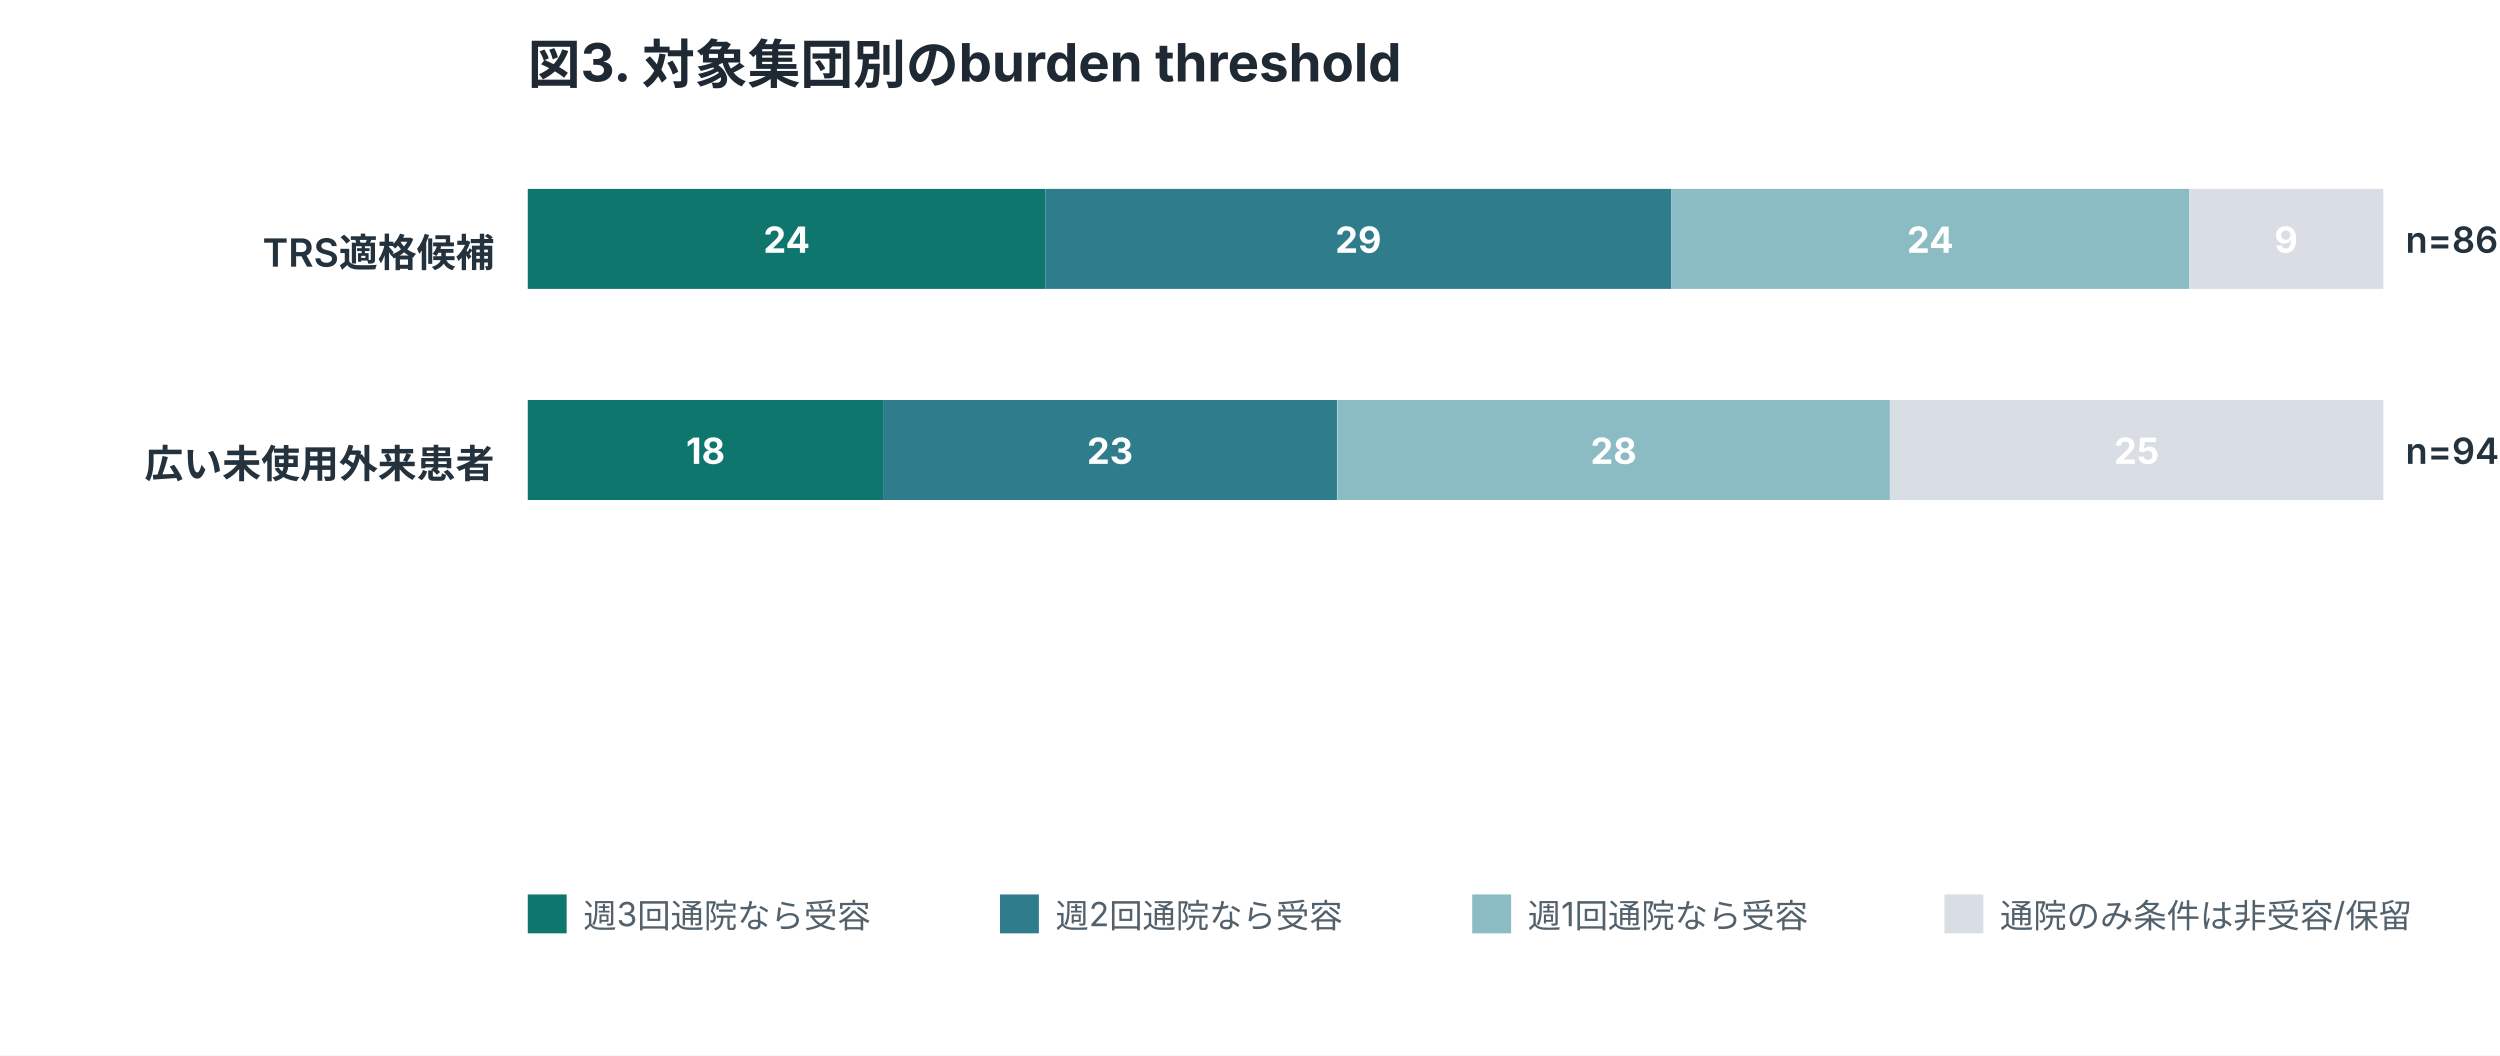
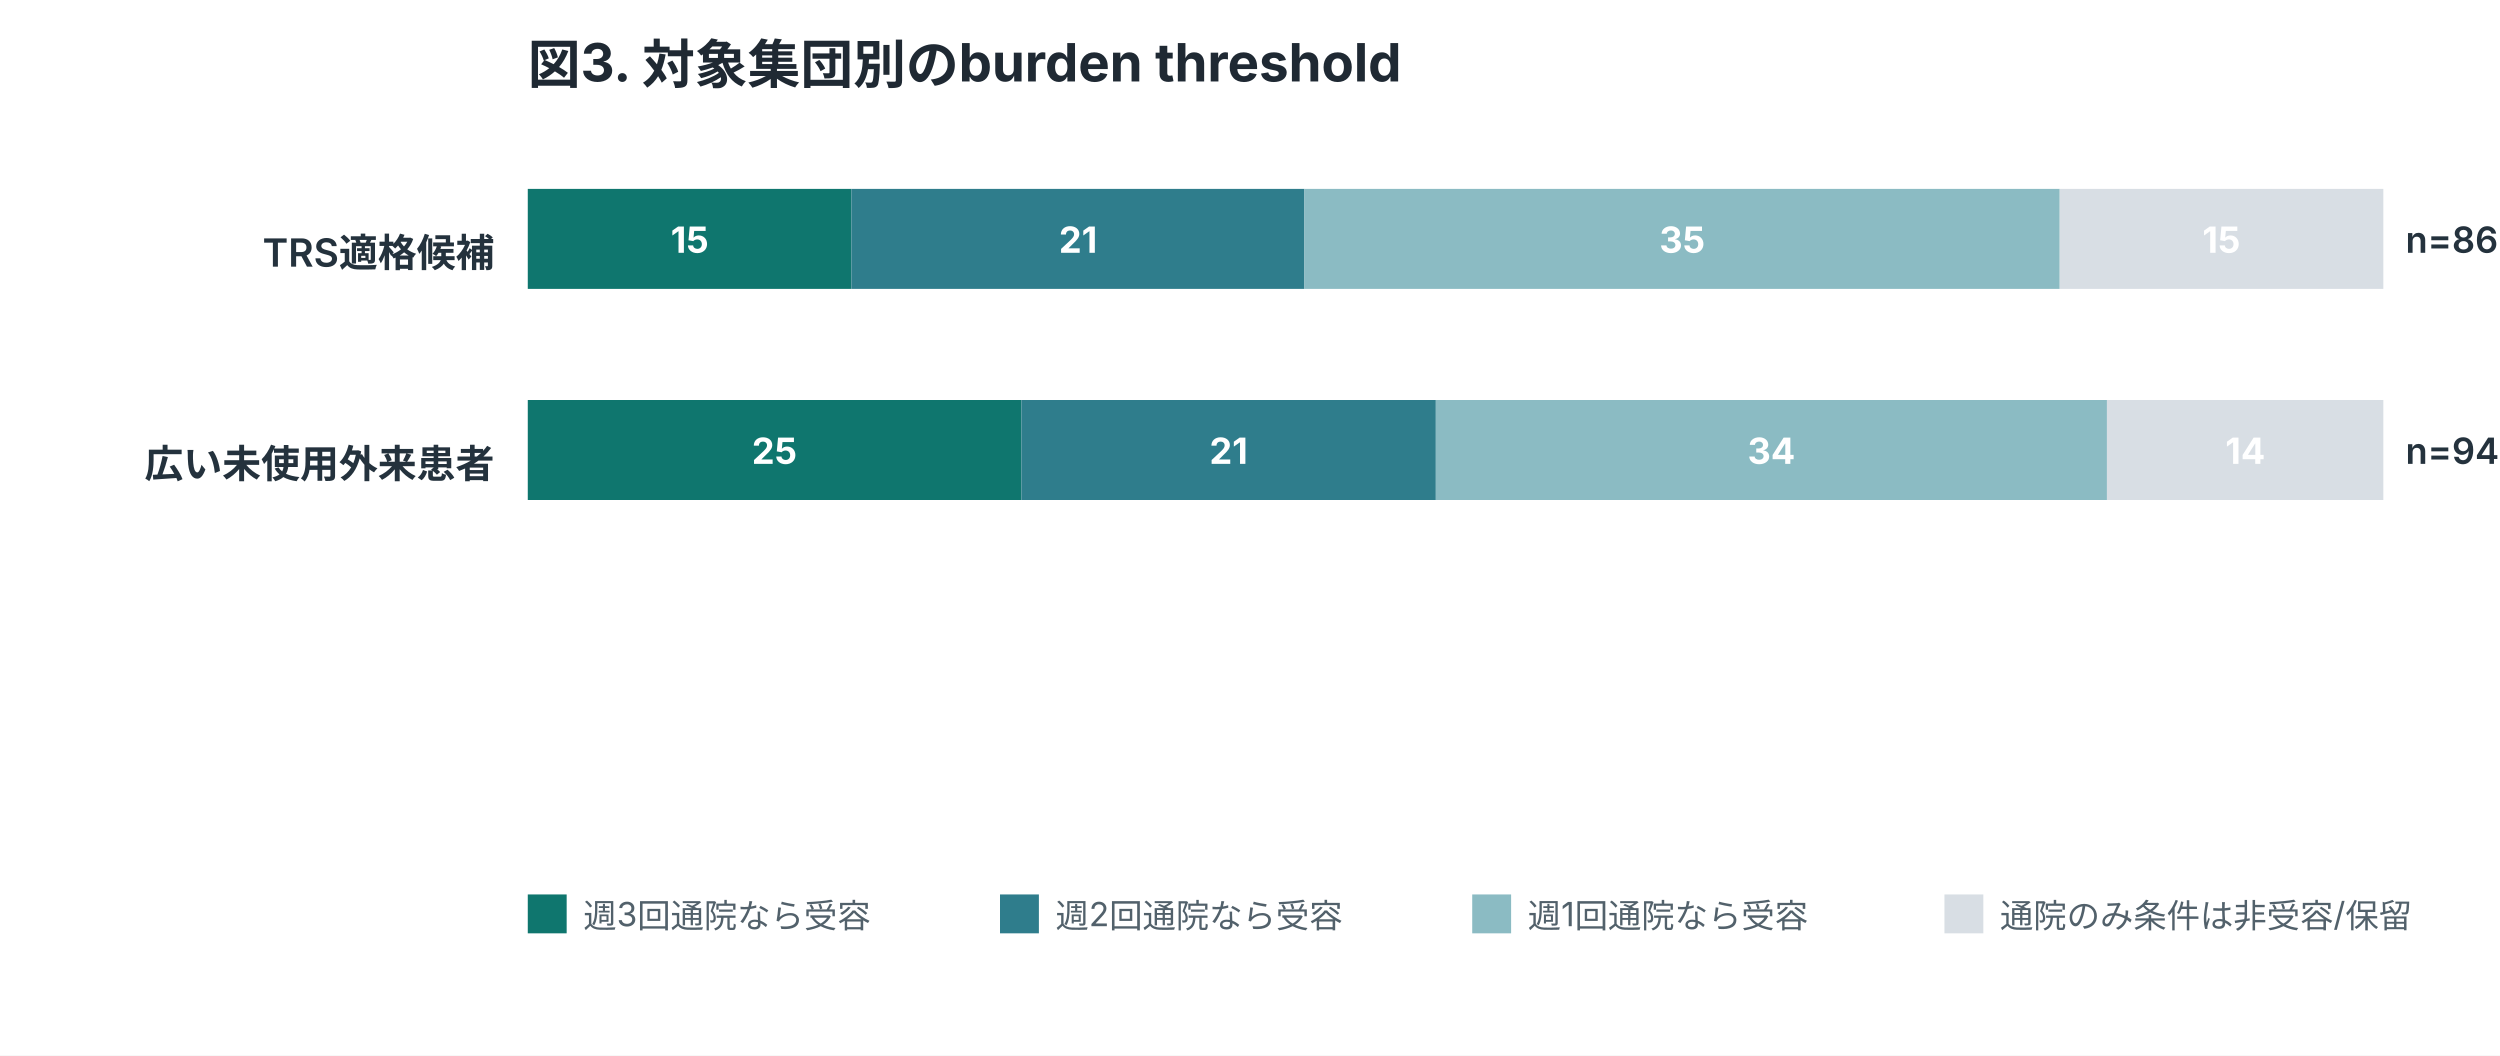
<svg xmlns="http://www.w3.org/2000/svg" width="900" height="380" viewBox="0 0 900 380" role="img">
  <style>
.title{font:700 19px -apple-system,BlinkMacSystemFont,"Segoe UI",sans-serif;fill:#1f2933}
.label{font:600 14px -apple-system,BlinkMacSystemFont,"Segoe UI",sans-serif;fill:#24323d}
.num{font:600 13px -apple-system,BlinkMacSystemFont,"Segoe UI",sans-serif;fill:#24323d}
.axis,.legend,.note{font:12px -apple-system,BlinkMacSystemFont,"Segoe UI",sans-serif;fill:#52616b}
.inside{font:700 13px -apple-system,BlinkMacSystemFont,"Segoe UI",sans-serif;fill:white}
.big{font:700 34px -apple-system,BlinkMacSystemFont,"Segoe UI",sans-serif;fill:#1f2933}
</style>
  <rect width="100%" height="100%" fill="white" />
  <text x="190" y="30" class="title">図3. 対象集団別のburden threshold</text>
  <text x="178" y="96" text-anchor="end" class="label">TRS適格候補</text>
-   <rect x="190.0" y="68" width="186.4" height="36" fill="#0f766e" />
-   <text x="283.2" y="91" text-anchor="middle" class="inside">24</text>
-   <rect x="376.4" y="68" width="225.3" height="36" fill="#2f7d8c" />
-   <text x="489.0" y="91" text-anchor="middle" class="inside">29</text>
-   <rect x="601.7" y="68" width="186.4" height="36" fill="#8bbbc3" />
-   <text x="694.9" y="91" text-anchor="middle" class="inside">24</text>
-   <rect x="788.1" y="68" width="69.9" height="36" fill="#d8dee4" />
-   <text x="823.0" y="91" text-anchor="middle" class="inside">9</text>
+   <rect x="190.0" y="68" width="116.5" height="36" fill="#0f766e" />
+   <text x="248.3" y="91" text-anchor="middle" class="inside">15</text>
+   <rect x="306.5" y="68" width="163.1" height="36" fill="#2f7d8c" />
+   <text x="388.1" y="91" text-anchor="middle" class="inside">21</text>
+   <rect x="469.6" y="68" width="271.9" height="36" fill="#8bbbc3" />
+   <text x="605.6" y="91" text-anchor="middle" class="inside">35</text>
+   <rect x="741.5" y="68" width="116.5" height="36" fill="#d8dee4" />
+   <text x="799.7" y="91" text-anchor="middle" class="inside">15</text>
  <text x="866" y="91" class="num">n=86</text>
  <text x="178" y="172" text-anchor="end" class="label">広い未使用外来患者</text>
-   <rect x="190.0" y="144" width="127.9" height="36" fill="#0f766e" />
-   <text x="254.0" y="167" text-anchor="middle" class="inside">18</text>
-   <rect x="317.9" y="144" width="163.4" height="36" fill="#2f7d8c" />
-   <text x="399.6" y="167" text-anchor="middle" class="inside">23</text>
-   <rect x="481.4" y="144" width="199.0" height="36" fill="#8bbbc3" />
-   <text x="580.9" y="167" text-anchor="middle" class="inside">28</text>
-   <rect x="680.3" y="144" width="177.7" height="36" fill="#d8dee4" />
-   <text x="769.2" y="167" text-anchor="middle" class="inside">25</text>
+   <rect x="190.0" y="144" width="177.7" height="36" fill="#0f766e" />
+   <text x="278.8" y="167" text-anchor="middle" class="inside">25</text>
+   <rect x="367.7" y="144" width="149.2" height="36" fill="#2f7d8c" />
+   <text x="442.3" y="167" text-anchor="middle" class="inside">21</text>
+   <rect x="516.9" y="144" width="241.6" height="36" fill="#8bbbc3" />
+   <text x="637.7" y="167" text-anchor="middle" class="inside">34</text>
+   <rect x="758.5" y="144" width="99.5" height="36" fill="#d8dee4" />
+   <text x="808.3" y="167" text-anchor="middle" class="inside">14</text>
  <text x="866" y="167" class="num">n=94</text>
  <rect x="190" y="322" width="14" height="14" fill="#0f766e" />
  <text x="210" y="334" class="legend">週3回通院なら受容</text>
  <rect x="360" y="322" width="14" height="14" fill="#2f7d8c" />
  <text x="380" y="334" class="legend">週2回通院なら受容</text>
  <rect x="530" y="322" width="14" height="14" fill="#8bbbc3" />
  <text x="550" y="334" class="legend">週1回通院なら受容</text>
  <rect x="700" y="322" width="14" height="14" fill="#d8dee4" />
  <text x="720" y="334" class="legend">通院のみ条件は非受容/保留</text>
</svg>
